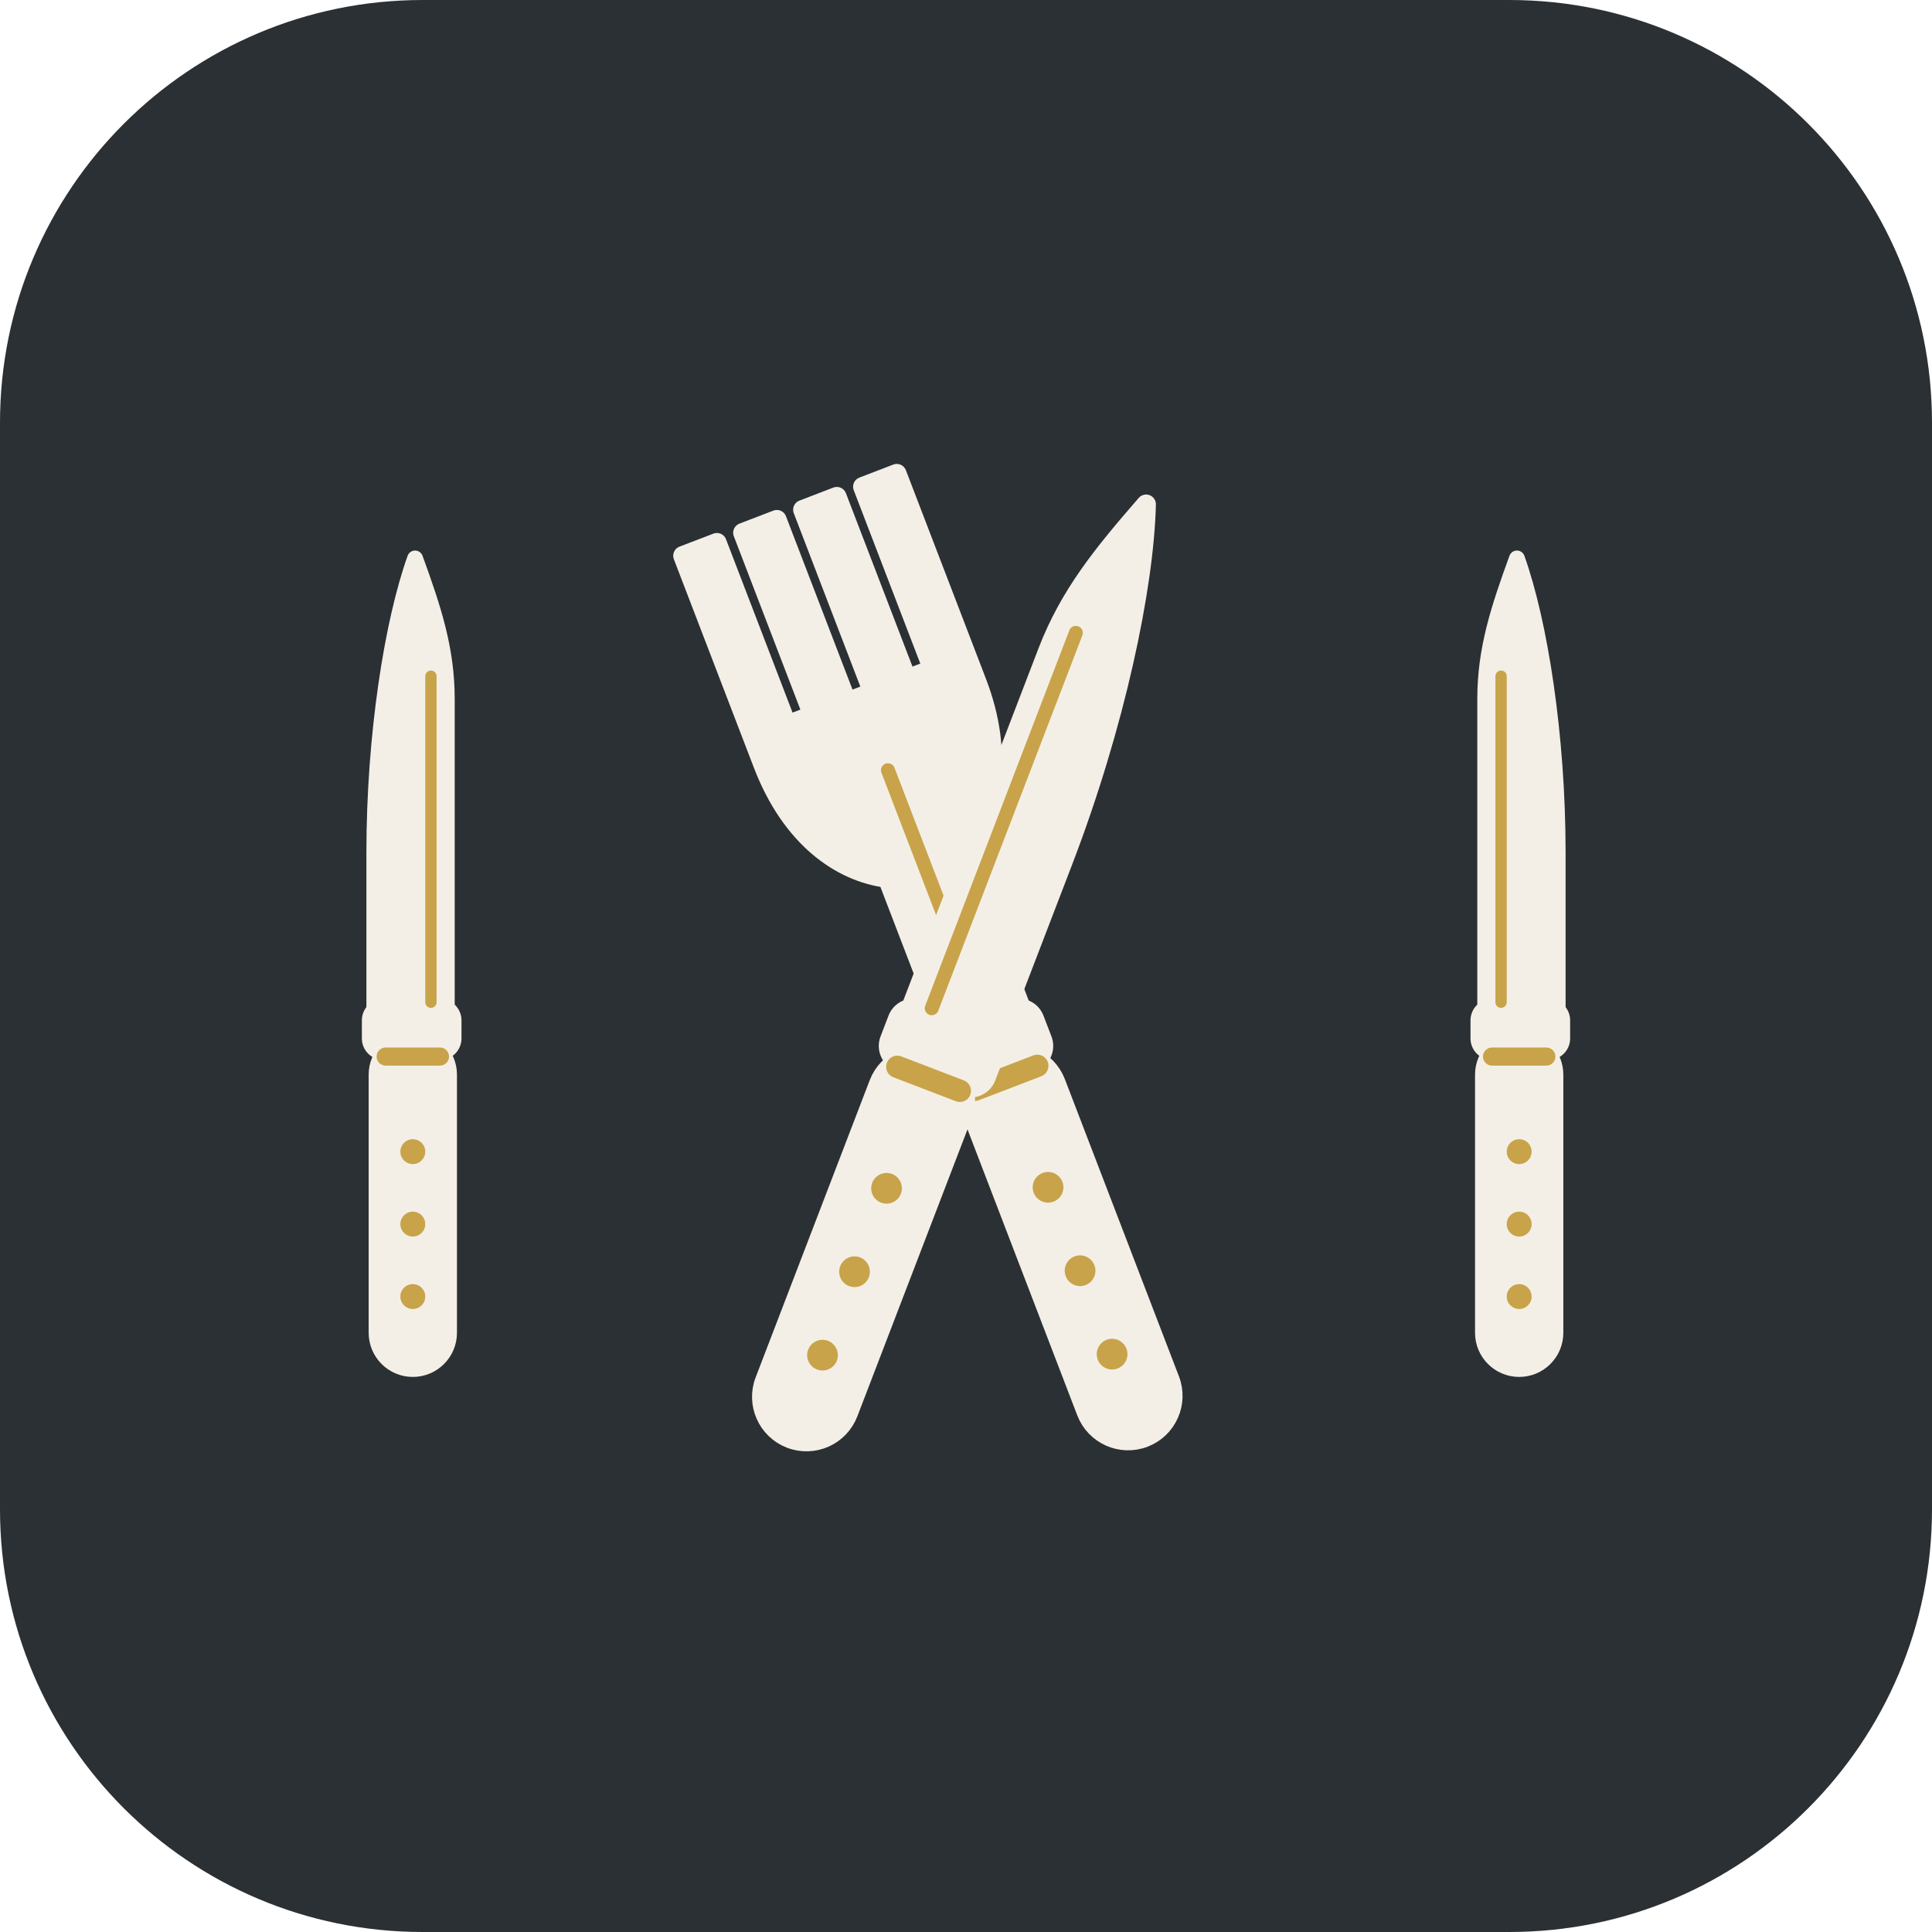
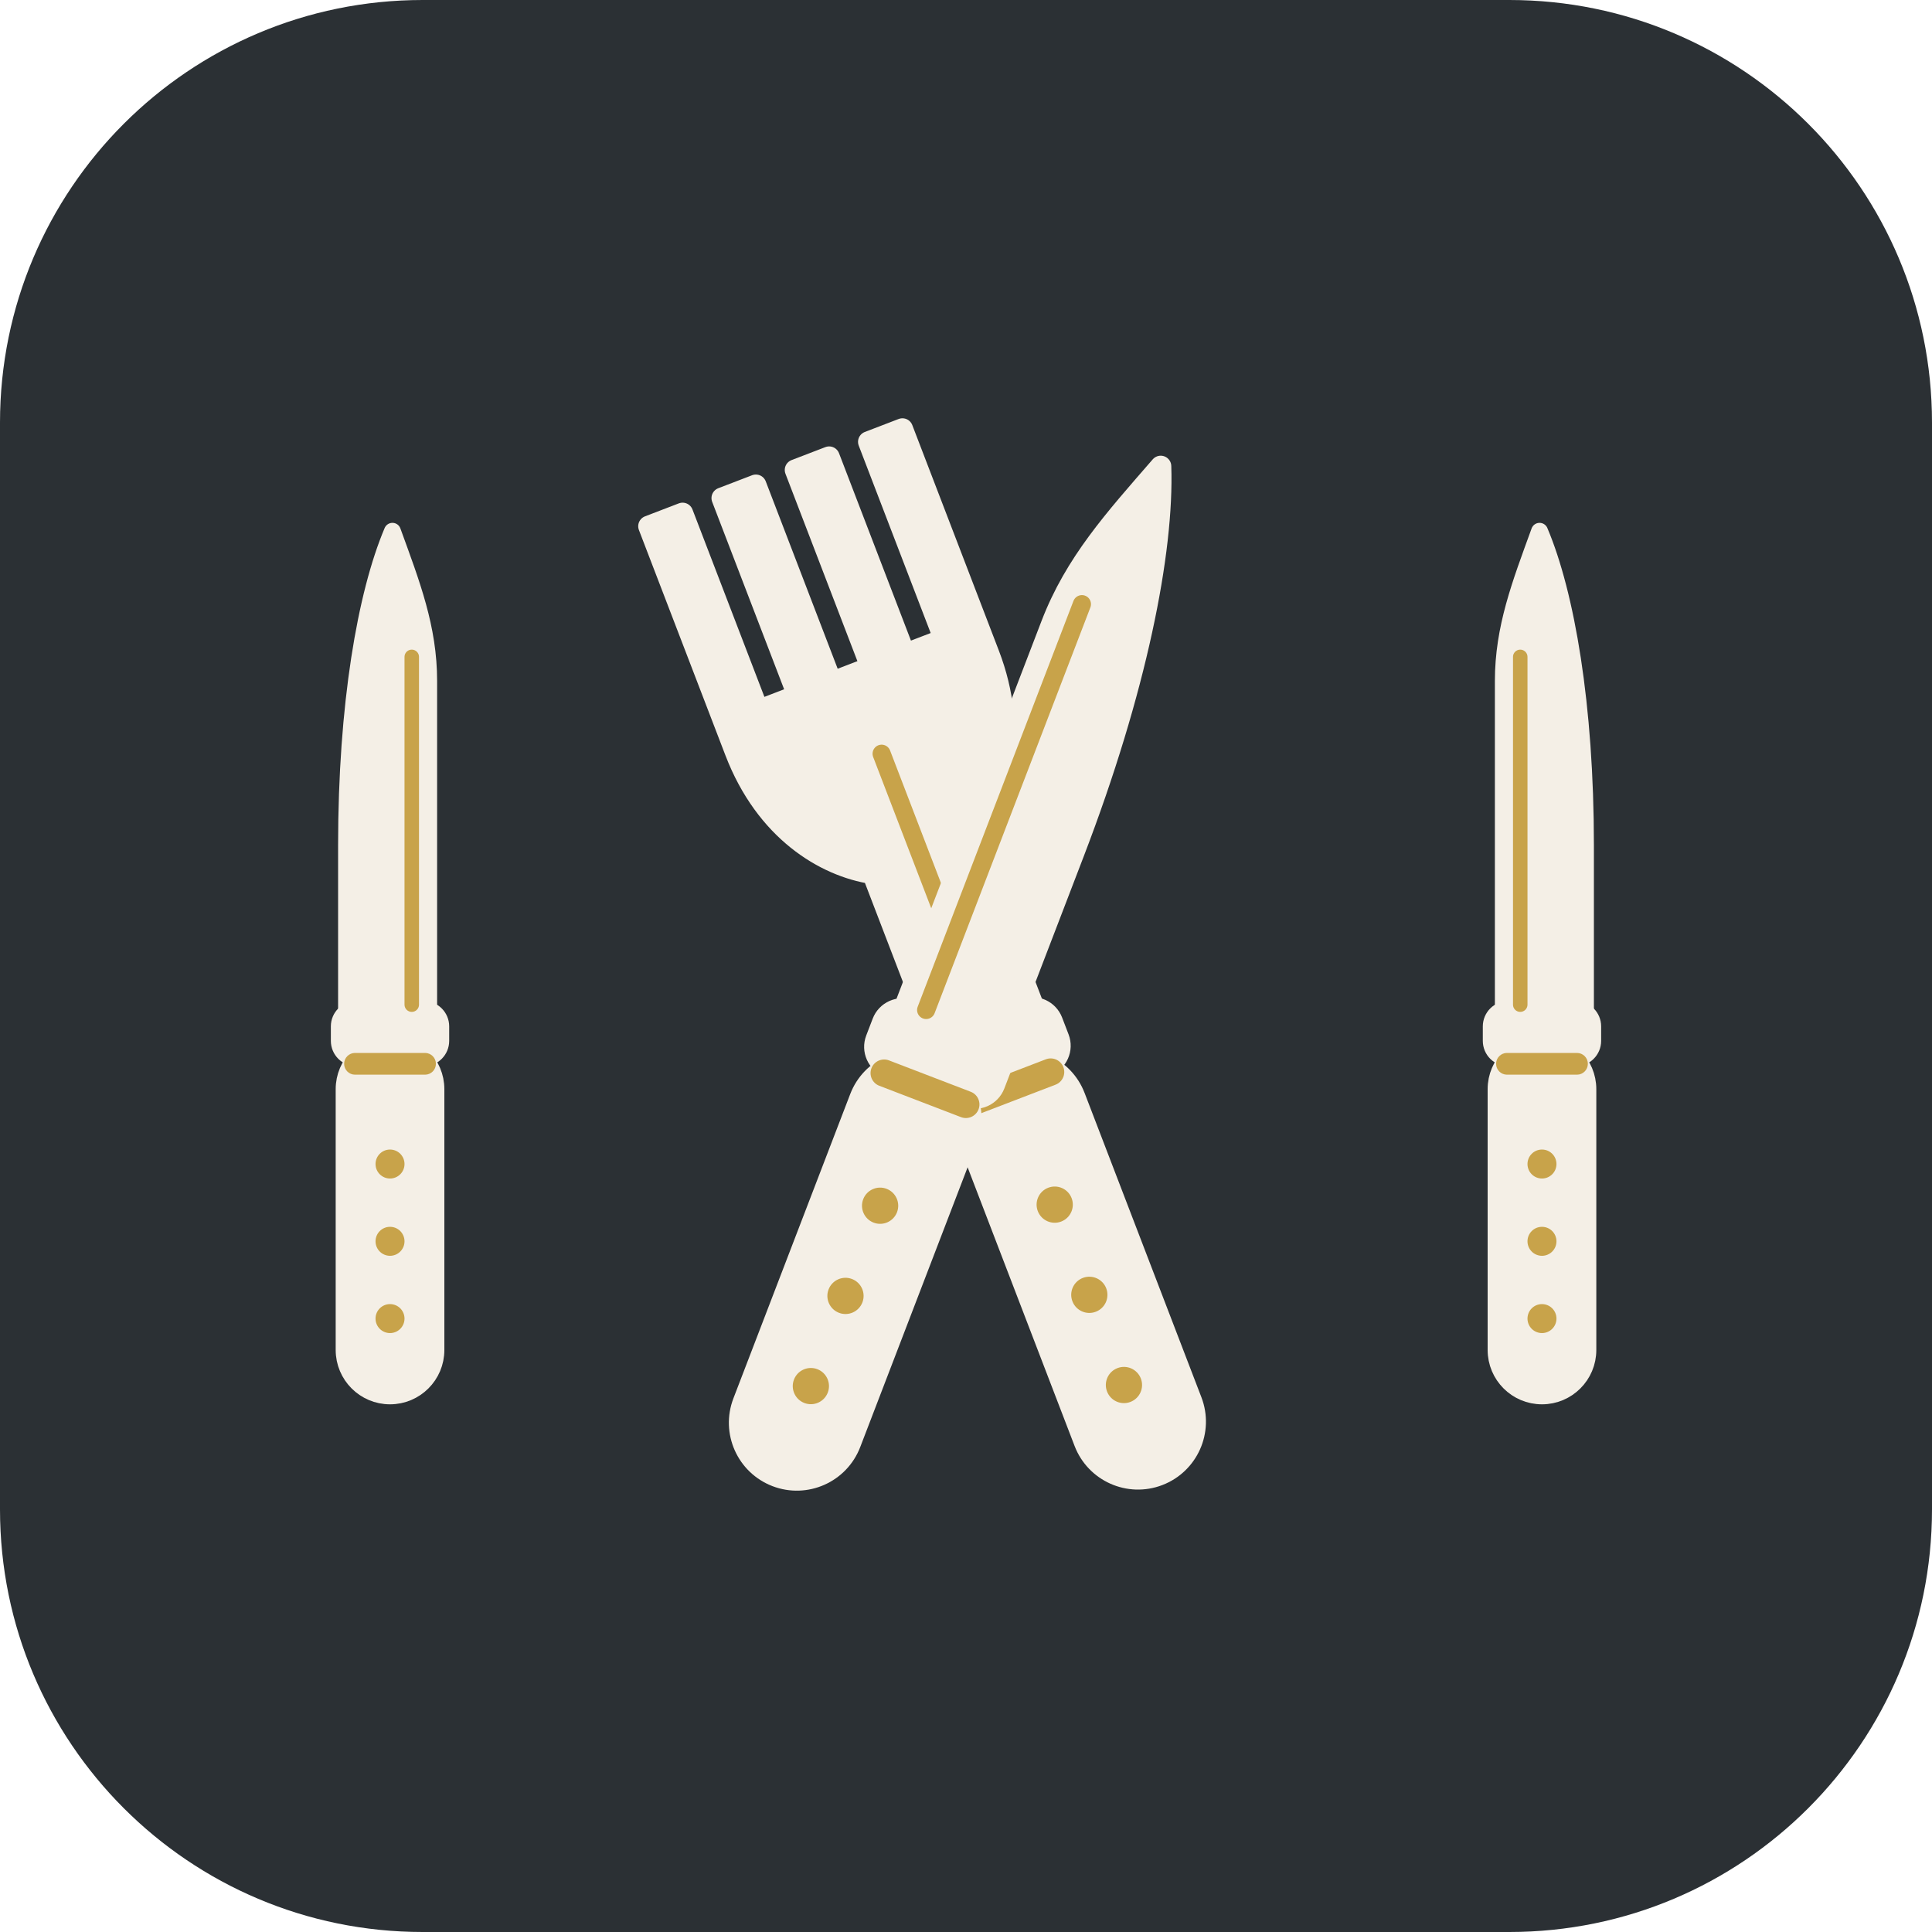
- <svg xmlns="http://www.w3.org/2000/svg" viewBox="0 0 512 512" width="512" height="512" role="img" aria-label="Meal Master">
+ <svg xmlns="http://www.w3.org/2000/svg" viewBox="0 0 512 512" width="512" height="512" role="img" aria-label="PlanPrepEat">
  <rect width="512" height="512" rx="112" fill="#2b3034" />
  <g transform="translate(256 256) scale(1)">
-     <g transform="translate(-146 0) scale(-0.60 0.60)">
+     <g transform="translate(-152 0) scale(-0.64 0.64)">
      <g fill="#f4efe6" stroke="#f4efe6" stroke-width="7" stroke-linejoin="round" stroke-linecap="round">
-         <path d="M 0 -180 C -8 -158 -14 -140 -14 -118 L -14 26 L 18 26 L 18 -50 C 18 -102 10 -152 0 -180 Z" />
-         <rect x="-17" y="18" width="37" height="20" rx="6" />
-         <rect x="-15" y="32" width="32" height="146" rx="16" />
+         <path d="M 0 -180 C -8 -158 -15 -140 -15 -118 L -15 26 L 19 26 L 19 -50 C 19 -108 11 -154 0 -180 Z" />
+         <rect x="-20" y="18" width="42" height="20" rx="7" />
+         <rect x="-18" y="32" width="38" height="146" rx="19" />
      </g>
      <g>
-         <path d="M -7 -128 L -7 16" fill="none" stroke="#c8a34a" stroke-width="5" stroke-linecap="round" />
-         <rect x="-15" y="36" width="32" height="8" rx="4" fill="#c8a34a" />
-         <circle cx="1" cy="82" r="5.5" fill="#c8a34a" />
-         <circle cx="1" cy="114" r="5.5" fill="#c8a34a" />
-         <circle cx="1" cy="146" r="5.5" fill="#c8a34a" />
+         <path d="M -8 -128 L -8 16" fill="none" stroke="#c8a34a" stroke-width="6" stroke-linecap="round" />
+         <rect x="-18" y="36" width="38" height="9" rx="4.5" fill="#c8a34a" />
+         <circle cx="1" cy="82" r="6" fill="#c8a34a" />
+         <circle cx="1" cy="114" r="6" fill="#c8a34a" />
+         <circle cx="1" cy="146" r="6" fill="#c8a34a" />
      </g>
    </g>
-     <g transform="translate(146 0) scale(0.60 0.60)">
+     <g transform="translate(152 0) scale(0.64 0.64)">
      <g fill="#f4efe6" stroke="#f4efe6" stroke-width="7" stroke-linejoin="round" stroke-linecap="round">
-         <path d="M 0 -180 C -8 -158 -14 -140 -14 -118 L -14 26 L 18 26 L 18 -50 C 18 -102 10 -152 0 -180 Z" />
-         <rect x="-17" y="18" width="37" height="20" rx="6" />
-         <rect x="-15" y="32" width="32" height="146" rx="16" />
+         <path d="M 0 -180 C -8 -158 -15 -140 -15 -118 L -15 26 L 19 26 L 19 -50 C 19 -108 11 -154 0 -180 Z" />
+         <rect x="-20" y="18" width="42" height="20" rx="7" />
+         <rect x="-18" y="32" width="38" height="146" rx="19" />
      </g>
      <g>
-         <path d="M -7 -128 L -7 16" fill="none" stroke="#c8a34a" stroke-width="5" stroke-linecap="round" />
-         <rect x="-15" y="36" width="32" height="8" rx="4" fill="#c8a34a" />
-         <circle cx="1" cy="82" r="5.5" fill="#c8a34a" />
-         <circle cx="1" cy="114" r="5.5" fill="#c8a34a" />
-         <circle cx="1" cy="146" r="5.5" fill="#c8a34a" />
+         <path d="M -8 -128 L -8 16" fill="none" stroke="#c8a34a" stroke-width="6" stroke-linecap="round" />
+         <rect x="-18" y="36" width="38" height="9" rx="4.5" fill="#c8a34a" />
+         <circle cx="1" cy="82" r="6" fill="#c8a34a" />
+         <circle cx="1" cy="114" r="6" fill="#c8a34a" />
+         <circle cx="1" cy="146" r="6" fill="#c8a34a" />
      </g>
    </g>
-     <g transform="translate(0 2) rotate(-21) scale(0.74)">
+     <g transform="translate(0 2) rotate(-21) scale(0.80)">
      <g fill="#f4efe6" stroke="#f4efe6" stroke-width="7" stroke-linejoin="round" stroke-linecap="round">
-         <path d="M -41 -96 L -41 -176 L -28 -176 L -28 -106 L -18 -106 L -18 -176                L -5 -176 L -5 -106 L 5 -106 L 5 -176 L 18 -176 L 18 -106                L 28 -106 L 28 -176 L 41 -176 L 41 -96                C 41 -68 29 -50 14 -42 L 14 26 L -14 26 L -14 -42                C -29 -50 -41 -68 -41 -96 Z" />
-         <rect x="-17" y="18" width="34" height="20" rx="6" />
-         <rect x="-16" y="32" width="32" height="146" rx="16" />
+         <path d="M -45 -96 L -45 -176 L -33 -176 L -33 -106 L -19 -106 L -19 -176 L -7 -176 L -7 -106 L 7 -106 L 7 -176 L 19 -176 L 19 -106 L 33 -106 L 33 -176 L 45 -176 L 45 -96 C 45 -68 31 -50 17 -42 L 17 26 L -17 26 L -17 -42 C -31 -50 -45 -68 -45 -96 Z" />
+         <rect x="-21" y="18" width="42" height="20" rx="7" />
+         <rect x="-19" y="32" width="38" height="146" rx="19" />
      </g>
      <g>
-         <path d="M 0 -78 L 0 16" fill="none" stroke="#c8a34a" stroke-width="5" stroke-linecap="round" />
-         <rect x="-16" y="36" width="32" height="8" rx="4" fill="#c8a34a" />
-         <circle cx="0" cy="82" r="5.5" fill="#c8a34a" />
-         <circle cx="0" cy="114" r="5.5" fill="#c8a34a" />
-         <circle cx="0" cy="146" r="5.5" fill="#c8a34a" />
+         <path d="M 0 -78 L 0 16" fill="none" stroke="#c8a34a" stroke-width="6" stroke-linecap="round" />
+         <rect x="-19" y="36" width="38" height="9" rx="4.5" fill="#c8a34a" />
+         <circle cx="0" cy="82" r="6" fill="#c8a34a" />
+         <circle cx="0" cy="114" r="6" fill="#c8a34a" />
+         <circle cx="0" cy="146" r="6" fill="#c8a34a" />
      </g>
    </g>
-     <g transform="translate(0 2) rotate(21) scale(0.74)">
+     <g transform="translate(0 2) rotate(21) scale(0.80)">
      <g fill="#f4efe6" stroke="#f4efe6" stroke-width="7" stroke-linejoin="round" stroke-linecap="round">
-         <path d="M 0 -180 C -8 -158 -14 -140 -14 -118 L -14 26 L 18 26 L 18 -50 C 18 -102 10 -152 0 -180 Z" />
-         <rect x="-17" y="18" width="37" height="20" rx="6" />
-         <rect x="-15" y="32" width="32" height="146" rx="16" />
+         <path d="M 0 -180 C -8 -158 -15 -140 -15 -118 L -15 26 L 19 26 L 19 -50 C 19 -108 11 -154 0 -180 Z" />
+         <rect x="-20" y="18" width="42" height="20" rx="7" />
+         <rect x="-18" y="32" width="38" height="146" rx="19" />
      </g>
      <g>
-         <path d="M -7 -128 L -7 16" fill="none" stroke="#c8a34a" stroke-width="5" stroke-linecap="round" />
-         <rect x="-15" y="36" width="32" height="8" rx="4" fill="#c8a34a" />
-         <circle cx="1" cy="82" r="5.5" fill="#c8a34a" />
-         <circle cx="1" cy="114" r="5.5" fill="#c8a34a" />
-         <circle cx="1" cy="146" r="5.5" fill="#c8a34a" />
+         <path d="M -8 -128 L -8 16" fill="none" stroke="#c8a34a" stroke-width="6" stroke-linecap="round" />
+         <rect x="-18" y="36" width="38" height="9" rx="4.5" fill="#c8a34a" />
+         <circle cx="1" cy="82" r="6" fill="#c8a34a" />
+         <circle cx="1" cy="114" r="6" fill="#c8a34a" />
+         <circle cx="1" cy="146" r="6" fill="#c8a34a" />
      </g>
    </g>
  </g>
</svg>
